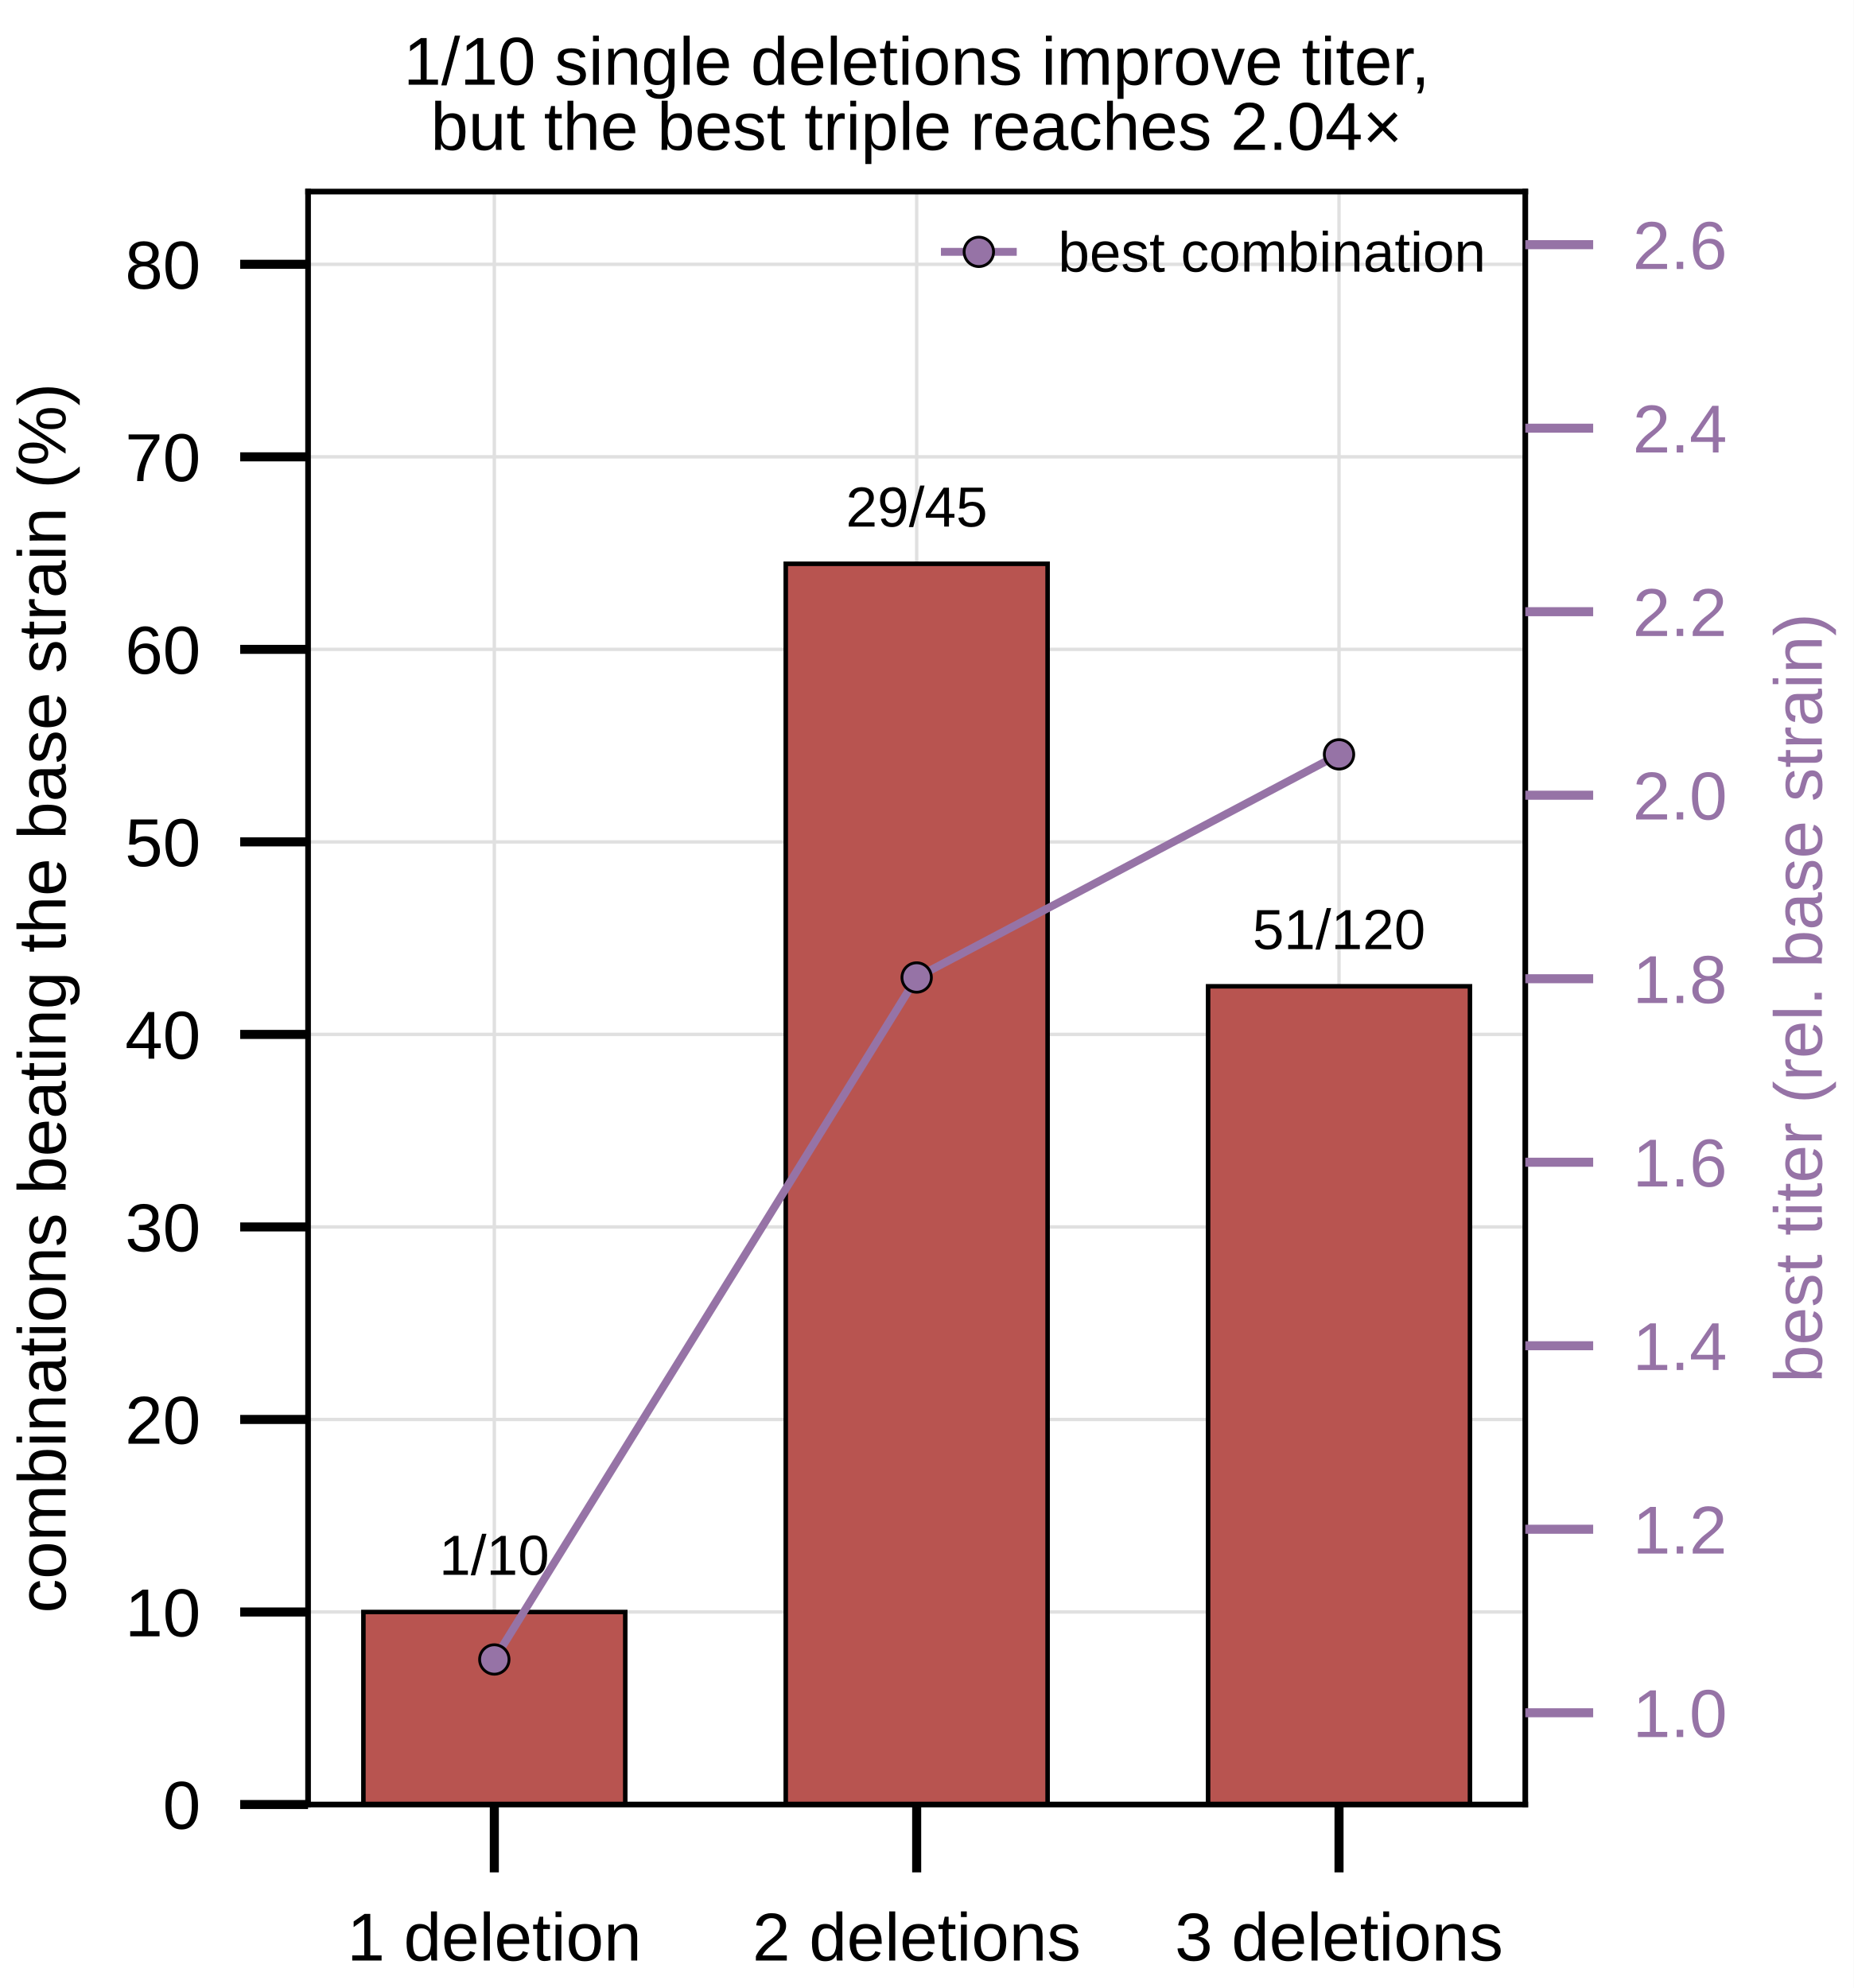
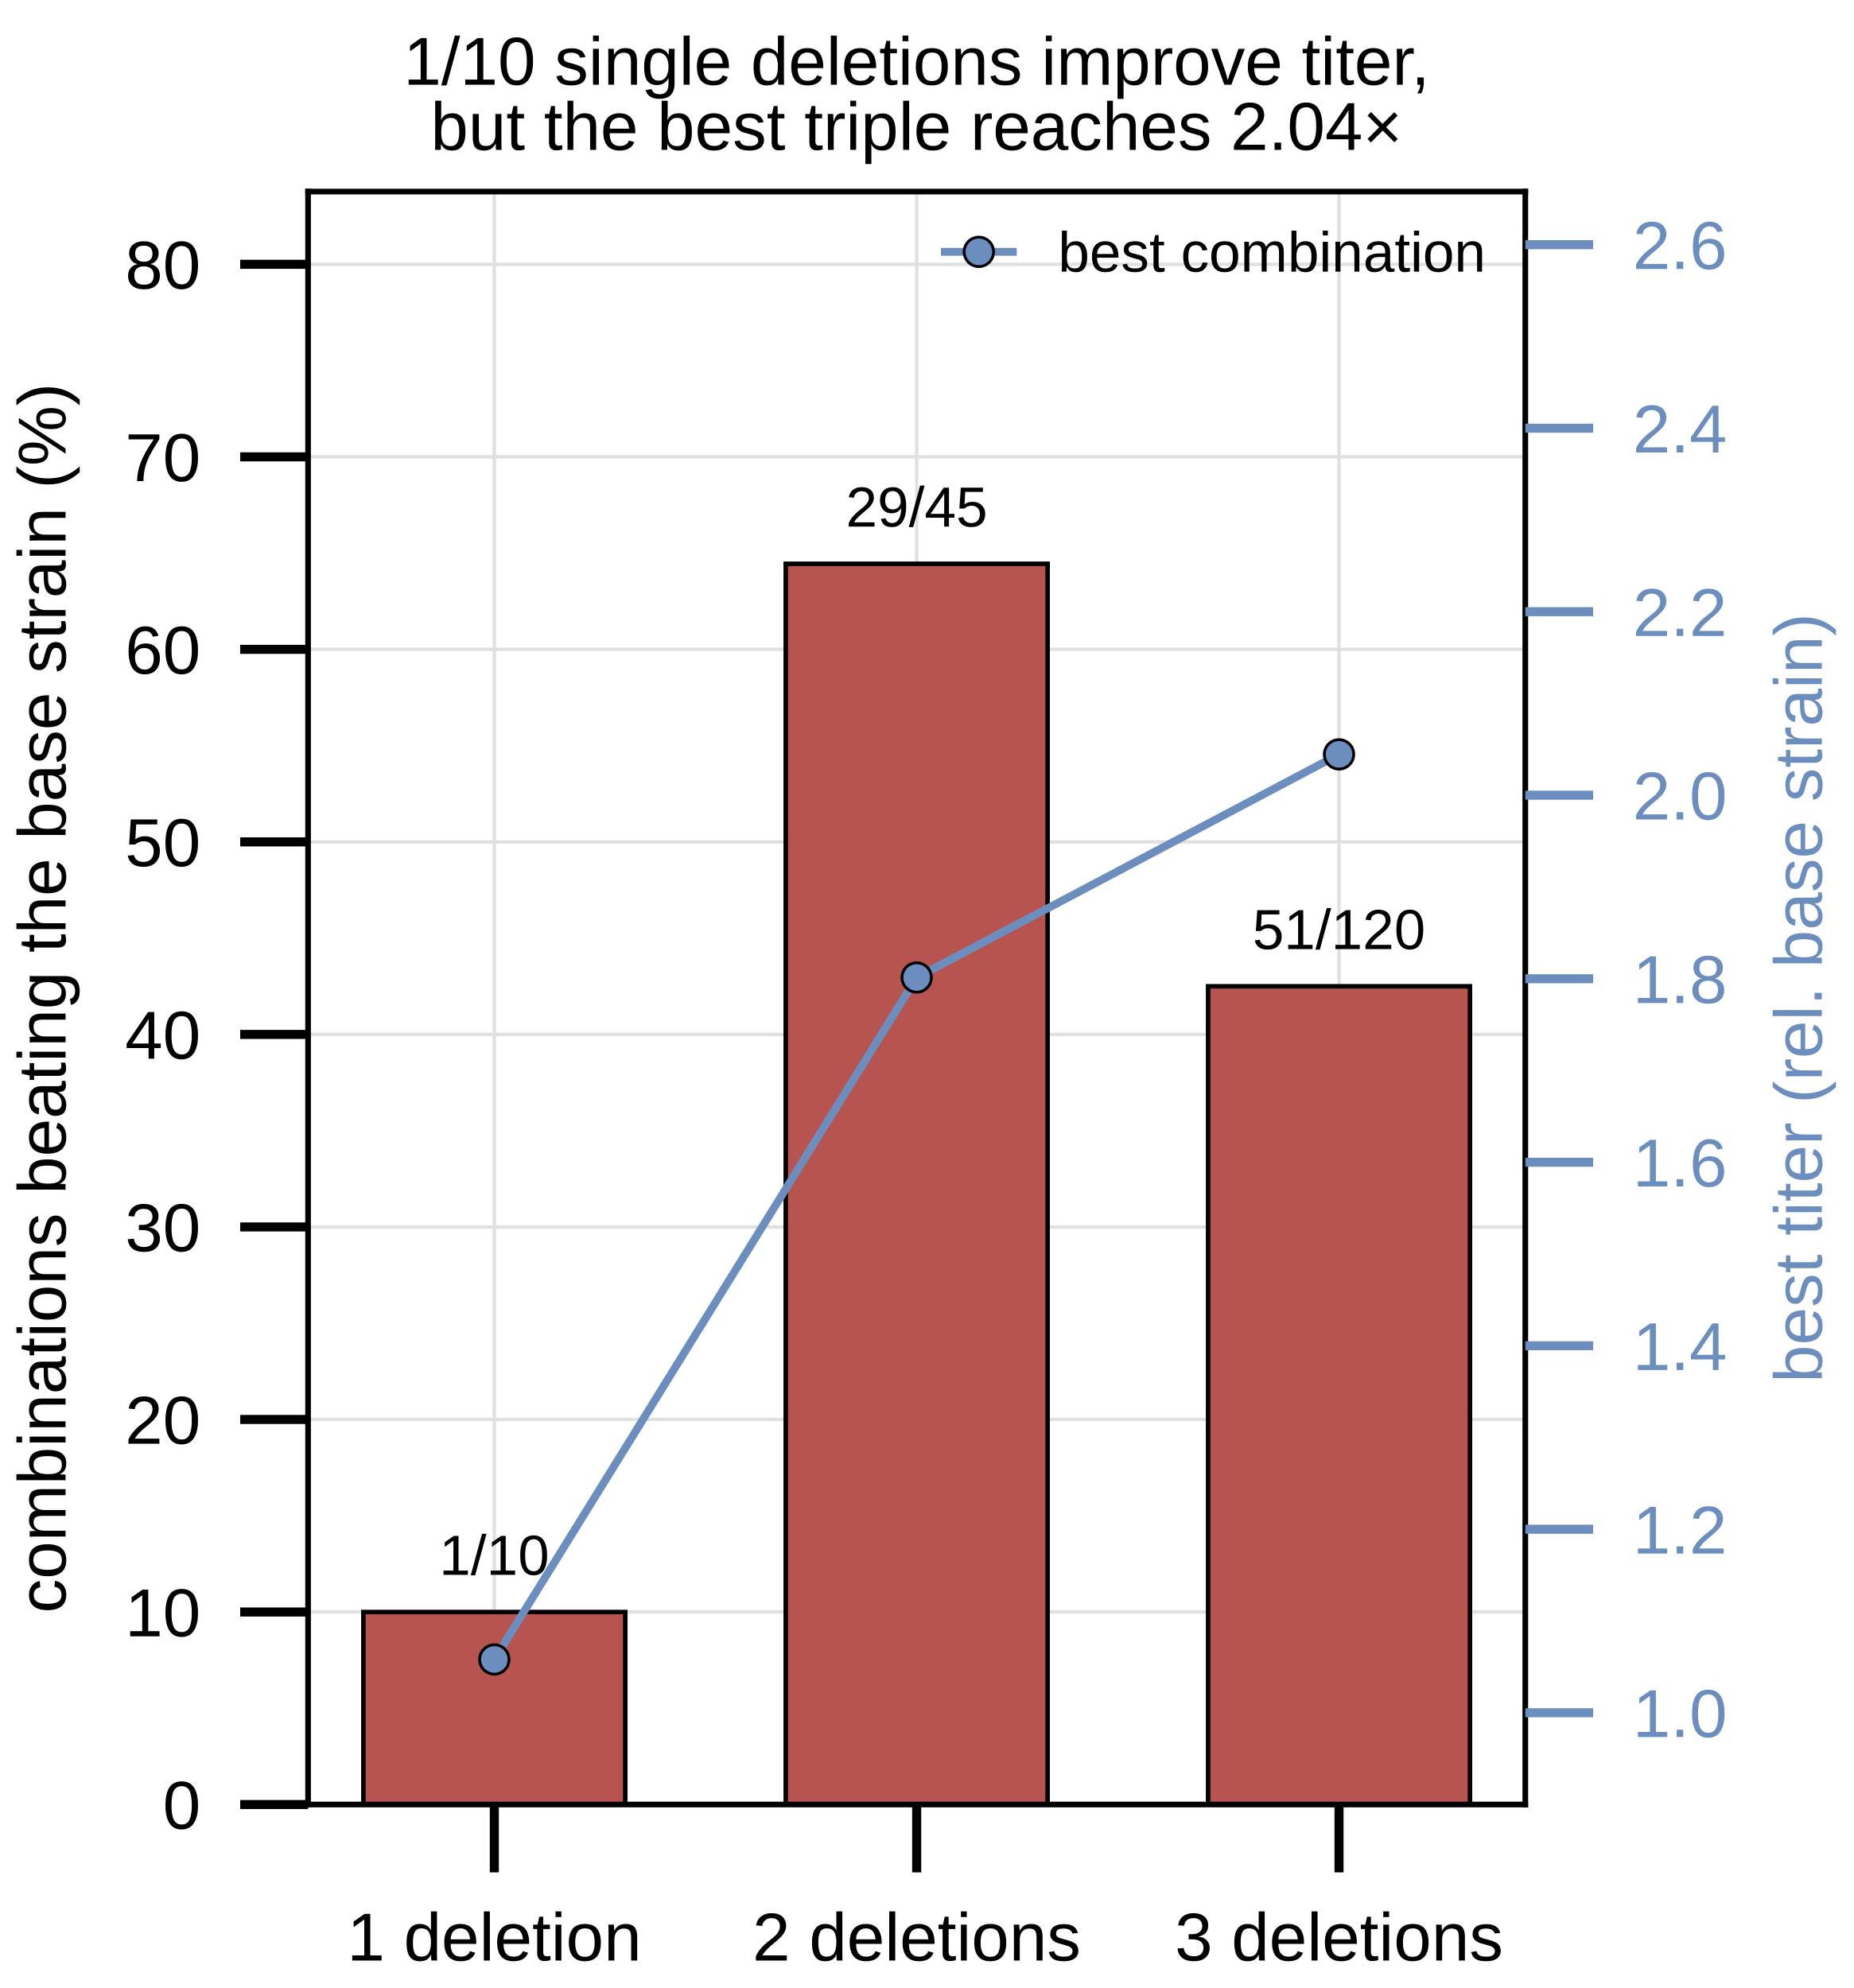
<svg xmlns="http://www.w3.org/2000/svg" xmlns:xlink="http://www.w3.org/1999/xlink" width="227.559" height="244.095" viewBox="0 0 227.559 244.095" version="1.1">
  <g transform="scale(1.388889)">
    <defs>
      <style type="text/css">*{stroke-linejoin: round; stroke-linecap: butt}</style>
    </defs>
    <g id="figure_1">
      <g id="patch_1">
        <path d="M 0 175.748  L 163.843 175.748  L 163.843 0  L 0 0  z " style="fill: #ffffff" />
      </g>
      <g id="axes_1">
        <g id="patch_2">
          <path d="M 27.229 159.528  L 134.814 159.528  L 134.814 16.936  L 27.229 16.936  z " style="fill: #ffffff" />
        </g>
        <g id="matplotlib.axis_1">
          <g id="xtick_1">
            <g id="line2d_1">
              <path d="M 43.691 159.528  L 43.691 16.936  " clip-path="url(#pcc481c8004)" style="fill: none; stroke: #e0e0e0; stroke-width: 0.3; stroke-linecap: square" />
            </g>
            <g id="line2d_2">
              <defs>
                <path id="m308052567e" d="M 0 0  L 0 6  " style="stroke: #000000; stroke-width: 0.8" />
              </defs>
              <g>
                <use xlink:href="#m308052567e" x="43.691" y="159.528" style="stroke: #000000; stroke-width: 0.8" />
              </g>
            </g>
            <g id="text_1">
              <text style="font-size: 6px; font-family: 'Arial', 'Helvetica', 'DejaVu Sans', sans-serif; text-anchor: middle" x="43.691" y="173.323" transform="rotate(-0 43.69127 173.3227)">1 deletion</text>
            </g>
          </g>
          <g id="xtick_2">
            <g id="line2d_3">
              <path d="M 81.021 159.528  L 81.021 16.936  " clip-path="url(#pcc481c8004)" style="fill: none; stroke: #e0e0e0; stroke-width: 0.3; stroke-linecap: square" />
            </g>
            <g id="line2d_4">
              <g>
                <use xlink:href="#m308052567e" x="81.021" y="159.528" style="stroke: #000000; stroke-width: 0.8" />
              </g>
            </g>
            <g id="text_2">
              <text style="font-size: 6px; font-family: 'Arial', 'Helvetica', 'DejaVu Sans', sans-serif; text-anchor: middle" x="81.021" y="173.323" transform="rotate(-0 81.02126 173.3227)">2 deletions</text>
            </g>
          </g>
          <g id="xtick_3">
            <g id="line2d_5">
              <path d="M 118.351 159.528  L 118.351 16.936  " clip-path="url(#pcc481c8004)" style="fill: none; stroke: #e0e0e0; stroke-width: 0.3; stroke-linecap: square" />
            </g>
            <g id="line2d_6">
              <g>
                <use xlink:href="#m308052567e" x="118.351" y="159.528" style="stroke: #000000; stroke-width: 0.8" />
              </g>
            </g>
            <g id="text_3">
              <text style="font-size: 6px; font-family: 'Arial', 'Helvetica', 'DejaVu Sans', sans-serif; text-anchor: middle" x="118.351" y="173.323" transform="rotate(-0 118.3512 173.3227)">3 deletions</text>
            </g>
          </g>
        </g>
        <g id="matplotlib.axis_2">
          <g id="ytick_1">
            <g id="line2d_7">
              <path d="M 27.229 159.528  L 134.814 159.528  " clip-path="url(#pcc481c8004)" style="fill: none; stroke: #e0e0e0; stroke-width: 0.3; stroke-linecap: square" />
            </g>
            <g id="line2d_8">
              <defs>
                <path id="m654d39bcf8" d="M 0 0  L -6 0  " style="stroke: #000000; stroke-width: 0.8" />
              </defs>
              <g>
                <use xlink:href="#m654d39bcf8" x="27.229" y="159.528" style="stroke: #000000; stroke-width: 0.8" />
              </g>
            </g>
            <g id="text_4">
              <text style="font-size: 6px; font-family: 'Arial', 'Helvetica', 'DejaVu Sans', sans-serif; text-anchor: end" x="17.729" y="161.675" transform="rotate(-0 17.72875 161.6754)">0</text>
            </g>
          </g>
          <g id="ytick_2">
            <g id="line2d_9">
              <path d="M 27.229 142.508  L 134.814 142.508  " clip-path="url(#pcc481c8004)" style="fill: none; stroke: #e0e0e0; stroke-width: 0.3; stroke-linecap: square" />
            </g>
            <g id="line2d_10">
              <g>
                <use xlink:href="#m654d39bcf8" x="27.229" y="142.508" style="stroke: #000000; stroke-width: 0.8" />
              </g>
            </g>
            <g id="text_5">
              <text style="font-size: 6px; font-family: 'Arial', 'Helvetica', 'DejaVu Sans', sans-serif; text-anchor: end" x="17.729" y="144.655" transform="rotate(-0 17.72875 144.6551)">10</text>
            </g>
          </g>
          <g id="ytick_3">
            <g id="line2d_11">
              <path d="M 27.229 125.487  L 134.814 125.487  " clip-path="url(#pcc481c8004)" style="fill: none; stroke: #e0e0e0; stroke-width: 0.3; stroke-linecap: square" />
            </g>
            <g id="line2d_12">
              <g>
                <use xlink:href="#m654d39bcf8" x="27.229" y="125.487" style="stroke: #000000; stroke-width: 0.8" />
              </g>
            </g>
            <g id="text_6">
              <text style="font-size: 6px; font-family: 'Arial', 'Helvetica', 'DejaVu Sans', sans-serif; text-anchor: end" x="17.729" y="127.635" transform="rotate(-0 17.72875 127.6348)">20</text>
            </g>
          </g>
          <g id="ytick_4">
            <g id="line2d_13">
              <path d="M 27.229 108.467  L 134.814 108.467  " clip-path="url(#pcc481c8004)" style="fill: none; stroke: #e0e0e0; stroke-width: 0.3; stroke-linecap: square" />
            </g>
            <g id="line2d_14">
              <g>
                <use xlink:href="#m654d39bcf8" x="27.229" y="108.467" style="stroke: #000000; stroke-width: 0.8" />
              </g>
            </g>
            <g id="text_7">
              <text style="font-size: 6px; font-family: 'Arial', 'Helvetica', 'DejaVu Sans', sans-serif; text-anchor: end" x="17.729" y="110.614" transform="rotate(-0 17.72875 110.6145)">30</text>
            </g>
          </g>
          <g id="ytick_5">
            <g id="line2d_15">
              <path d="M 27.229 91.447  L 134.814 91.447  " clip-path="url(#pcc481c8004)" style="fill: none; stroke: #e0e0e0; stroke-width: 0.3; stroke-linecap: square" />
            </g>
            <g id="line2d_16">
              <g>
                <use xlink:href="#m654d39bcf8" x="27.229" y="91.447" style="stroke: #000000; stroke-width: 0.8" />
              </g>
            </g>
            <g id="text_8">
              <text style="font-size: 6px; font-family: 'Arial', 'Helvetica', 'DejaVu Sans', sans-serif; text-anchor: end" x="17.729" y="93.594" transform="rotate(-0 17.72875 93.59418)">40</text>
            </g>
          </g>
          <g id="ytick_6">
            <g id="line2d_17">
              <path d="M 27.229 74.427  L 134.814 74.427  " clip-path="url(#pcc481c8004)" style="fill: none; stroke: #e0e0e0; stroke-width: 0.3; stroke-linecap: square" />
            </g>
            <g id="line2d_18">
              <g>
                <use xlink:href="#m654d39bcf8" x="27.229" y="74.427" style="stroke: #000000; stroke-width: 0.8" />
              </g>
            </g>
            <g id="text_9">
              <text style="font-size: 6px; font-family: 'Arial', 'Helvetica', 'DejaVu Sans', sans-serif; text-anchor: end" x="17.729" y="76.574" transform="rotate(-0 17.72875 76.57388)">50</text>
            </g>
          </g>
          <g id="ytick_7">
            <g id="line2d_19">
              <path d="M 27.229 57.406  L 134.814 57.406  " clip-path="url(#pcc481c8004)" style="fill: none; stroke: #e0e0e0; stroke-width: 0.3; stroke-linecap: square" />
            </g>
            <g id="line2d_20">
              <g>
                <use xlink:href="#m654d39bcf8" x="27.229" y="57.406" style="stroke: #000000; stroke-width: 0.8" />
              </g>
            </g>
            <g id="text_10">
              <text style="font-size: 6px; font-family: 'Arial', 'Helvetica', 'DejaVu Sans', sans-serif; text-anchor: end" x="17.729" y="59.554" transform="rotate(-0 17.72875 59.55358)">60</text>
            </g>
          </g>
          <g id="ytick_8">
            <g id="line2d_21">
              <path d="M 27.229 40.386  L 134.814 40.386  " clip-path="url(#pcc481c8004)" style="fill: none; stroke: #e0e0e0; stroke-width: 0.3; stroke-linecap: square" />
            </g>
            <g id="line2d_22">
              <g>
                <use xlink:href="#m654d39bcf8" x="27.229" y="40.386" style="stroke: #000000; stroke-width: 0.8" />
              </g>
            </g>
            <g id="text_11">
              <text style="font-size: 6px; font-family: 'Arial', 'Helvetica', 'DejaVu Sans', sans-serif; text-anchor: end" x="17.729" y="42.533" transform="rotate(-0 17.72875 42.53328)">70</text>
            </g>
          </g>
          <g id="ytick_9">
            <g id="line2d_23">
              <path d="M 27.229 23.366  L 134.814 23.366  " clip-path="url(#pcc481c8004)" style="fill: none; stroke: #e0e0e0; stroke-width: 0.3; stroke-linecap: square" />
            </g>
            <g id="line2d_24">
              <g>
                <use xlink:href="#m654d39bcf8" x="27.229" y="23.366" style="stroke: #000000; stroke-width: 0.8" />
              </g>
            </g>
            <g id="text_12">
              <text style="font-size: 6px; font-family: 'Arial', 'Helvetica', 'DejaVu Sans', sans-serif; text-anchor: end" x="17.729" y="25.513" transform="rotate(-0 17.72875 25.51298)">80</text>
            </g>
          </g>
          <g id="text_13">
            <text style="font-size: 6px; font-family: 'Arial', 'Helvetica', 'DejaVu Sans', sans-serif; text-anchor: middle" x="5.793" y="88.232" transform="rotate(-90 5.792813 88.23189)">combinations beating the base strain (%)</text>
          </g>
        </g>
        <g id="patch_3">
          <path d="M 32.119 159.528  L 55.264 159.528  L 55.264 142.508  L 32.119 142.508  z " clip-path="url(#pcc481c8004)" style="fill: #b85450; stroke: #000000; stroke-width: 0.4; stroke-linejoin: miter" />
        </g>
        <g id="patch_4">
          <path d="M 69.449 159.528  L 92.594 159.528  L 92.594 49.842  L 69.449 49.842  z " clip-path="url(#pcc481c8004)" style="fill: #b85450; stroke: #000000; stroke-width: 0.4; stroke-linejoin: miter" />
        </g>
        <g id="patch_5">
          <path d="M 106.779 159.528  L 129.924 159.528  L 129.924 87.192  L 106.779 87.192  z " clip-path="url(#pcc481c8004)" style="fill: #b85450; stroke: #000000; stroke-width: 0.4; stroke-linejoin: miter" />
        </g>
        <g id="patch_6">
          <path d="M 27.229 159.528  L 27.229 16.936  " style="fill: none; stroke: #000000; stroke-width: 0.5; stroke-linejoin: miter; stroke-linecap: square" />
        </g>
        <g id="patch_7">
          <path d="M 134.814 159.528  L 134.814 16.936  " style="fill: none; stroke: #000000; stroke-width: 0.5; stroke-linejoin: miter; stroke-linecap: square" />
        </g>
        <g id="patch_8">
          <path d="M 27.229 159.528  L 134.814 159.528  " style="fill: none; stroke: #000000; stroke-width: 0.5; stroke-linejoin: miter; stroke-linecap: square" />
        </g>
        <g id="patch_9">
          <path d="M 27.229 16.936  L 134.814 16.936  " style="fill: none; stroke: #000000; stroke-width: 0.5; stroke-linejoin: miter; stroke-linecap: square" />
        </g>
        <g id="text_14">
          <text style="font-size: 5px; font-family: 'Arial', 'Helvetica', 'DejaVu Sans', sans-serif; text-anchor: middle" x="43.691" y="139.217" transform="rotate(-0 43.69127 139.2171)">1/10</text>
        </g>
        <g id="text_15">
          <text style="font-size: 5px; font-family: 'Arial', 'Helvetica', 'DejaVu Sans', sans-serif; text-anchor: middle" x="81.021" y="46.551" transform="rotate(-0 81.02126 46.55107)">29/45</text>
        </g>
        <g id="text_16">
          <text style="font-size: 5px; font-family: 'Arial', 'Helvetica', 'DejaVu Sans', sans-serif; text-anchor: middle" x="118.351" y="83.901" transform="rotate(-0 118.3512 83.90117)">51/120</text>
        </g>
        <g id="text_17">
          <text style="font-size: 6px; font-family: 'Arial', 'Helvetica', 'DejaVu Sans', sans-serif" transform="translate(35.66501 7.488937)">1/10 single deletions improve titer,</text>
          <g transform="translate(38.06126 13.93575)">
            <text>
              <tspan x="0" y="-0.688" style="font-size: 6px; font-family: 'Arial'">b</tspan>
              <tspan x="3.337" y="-0.688" style="font-size: 6px; font-family: 'Arial'">u</tspan>
              <tspan x="6.674" y="-0.688" style="font-size: 6px; font-family: 'Arial'">t</tspan>
              <tspan x="8.341" y="-0.688" style="font-size: 6px; font-family: 'Arial'"> </tspan>
              <tspan x="10.008" y="-0.688" style="font-size: 6px; font-family: 'Arial'">t</tspan>
              <tspan x="11.675" y="-0.688" style="font-size: 6px; font-family: 'Arial'">h</tspan>
              <tspan x="15.012" y="-0.688" style="font-size: 6px; font-family: 'Arial'">e</tspan>
              <tspan x="18.349" y="-0.688" style="font-size: 6px; font-family: 'Arial'"> </tspan>
              <tspan x="20.016" y="-0.688" style="font-size: 6px; font-family: 'Arial'">b</tspan>
              <tspan x="23.353" y="-0.688" style="font-size: 6px; font-family: 'Arial'">e</tspan>
              <tspan x="26.689" y="-0.688" style="font-size: 6px; font-family: 'Arial'">s</tspan>
              <tspan x="29.689" y="-0.688" style="font-size: 6px; font-family: 'Arial'">t</tspan>
              <tspan x="31.356" y="-0.688" style="font-size: 6px; font-family: 'Arial'"> </tspan>
              <tspan x="33.023" y="-0.688" style="font-size: 6px; font-family: 'Arial'">t</tspan>
              <tspan x="34.69" y="-0.688" style="font-size: 6px; font-family: 'Arial'">r</tspan>
              <tspan x="36.688" y="-0.688" style="font-size: 6px; font-family: 'Arial'">i</tspan>
              <tspan x="38.021" y="-0.688" style="font-size: 6px; font-family: 'Arial'">p</tspan>
              <tspan x="41.358" y="-0.688" style="font-size: 6px; font-family: 'Arial'">l</tspan>
              <tspan x="42.691" y="-0.688" style="font-size: 6px; font-family: 'Arial'">e</tspan>
              <tspan x="46.028" y="-0.688" style="font-size: 6px; font-family: 'Arial'"> </tspan>
              <tspan x="47.695" y="-0.688" style="font-size: 6px; font-family: 'Arial'">r</tspan>
              <tspan x="49.693" y="-0.688" style="font-size: 6px; font-family: 'Arial'">e</tspan>
              <tspan x="53.03" y="-0.688" style="font-size: 6px; font-family: 'Arial'">a</tspan>
              <tspan x="56.367" y="-0.688" style="font-size: 6px; font-family: 'Arial'">c</tspan>
              <tspan x="59.367" y="-0.688" style="font-size: 6px; font-family: 'Arial'">h</tspan>
              <tspan x="62.704" y="-0.688" style="font-size: 6px; font-family: 'Arial'">e</tspan>
              <tspan x="66.041" y="-0.688" style="font-size: 6px; font-family: 'Arial'">s</tspan>
              <tspan x="69.041" y="-0.688" style="font-size: 6px; font-family: 'Arial'"> </tspan>
              <tspan x="70.708" y="-0.688" style="font-size: 6px; font-family: 'Arial'">2</tspan>
              <tspan x="74.045" y="-0.688" style="font-size: 6px; font-family: 'Arial'">.</tspan>
              <tspan x="75.712" y="-0.688" style="font-size: 6px; font-family: 'Arial'">0</tspan>
              <tspan x="79.049" y="-0.688" style="font-size: 6px; font-family: 'Arial'">4</tspan>
              <tspan x="82.386" y="-0.688" style="font-size: 6px; font-family: 'Arial'">×</tspan>
            </text>
          </g>
        </g>
      </g>
      <g id="axes_2">
        <g id="matplotlib.axis_3">
          <g id="ytick_10">
            <g id="line2d_25">
              <defs>
-                 <path id="m68b8710060" d="M 0 0  L 6 0  " style="stroke: #9673a6; stroke-width: 0.8" />
+                 <path id="m0789531926" d="M 0 0  L 6 0  " style="stroke: #6c8ebf; stroke-width: 0.8" />
              </defs>
              <g>
-                 <use xlink:href="#m68b8710060" x="134.814" y="151.416" style="fill: #9673a6; stroke: #9673a6; stroke-width: 0.8" />
+                 <use xlink:href="#m0789531926" x="134.814" y="151.416" style="fill: #6c8ebf; stroke: #6c8ebf; stroke-width: 0.8" />
              </g>
            </g>
            <g id="text_18">
-               <text style="font-size: 6px; font-family: 'Arial', 'Helvetica', 'DejaVu Sans', sans-serif; text-anchor: start; fill: #9673a6" x="144.314" y="153.564" transform="rotate(-0 144.3138 153.5638)">1.0</text>
+               <text style="font-size: 6px; font-family: 'Arial', 'Helvetica', 'DejaVu Sans', sans-serif; text-anchor: start; fill: #6c8ebf" x="144.314" y="153.564" transform="rotate(-0 144.3138 153.5638)">1.0</text>
            </g>
          </g>
          <g id="ytick_11">
            <g id="line2d_26">
              <g>
-                 <use xlink:href="#m68b8710060" x="134.814" y="135.193" style="fill: #9673a6; stroke: #9673a6; stroke-width: 0.8" />
+                 <use xlink:href="#m0789531926" x="134.814" y="135.193" style="fill: #6c8ebf; stroke: #6c8ebf; stroke-width: 0.8" />
              </g>
            </g>
            <g id="text_19">
-               <text style="font-size: 6px; font-family: 'Arial', 'Helvetica', 'DejaVu Sans', sans-serif; text-anchor: start; fill: #9673a6" x="144.314" y="137.341" transform="rotate(-0 144.3138 137.3406)">1.2</text>
+               <text style="font-size: 6px; font-family: 'Arial', 'Helvetica', 'DejaVu Sans', sans-serif; text-anchor: start; fill: #6c8ebf" x="144.314" y="137.341" transform="rotate(-0 144.3138 137.3406)">1.2</text>
            </g>
          </g>
          <g id="ytick_12">
            <g id="line2d_27">
              <g>
-                 <use xlink:href="#m68b8710060" x="134.814" y="118.97" style="fill: #9673a6; stroke: #9673a6; stroke-width: 0.8" />
+                 <use xlink:href="#m0789531926" x="134.814" y="118.97" style="fill: #6c8ebf; stroke: #6c8ebf; stroke-width: 0.8" />
              </g>
            </g>
            <g id="text_20">
-               <text style="font-size: 6px; font-family: 'Arial', 'Helvetica', 'DejaVu Sans', sans-serif; text-anchor: start; fill: #9673a6" x="144.314" y="121.117" transform="rotate(-0 144.3138 121.1174)">1.4</text>
+               <text style="font-size: 6px; font-family: 'Arial', 'Helvetica', 'DejaVu Sans', sans-serif; text-anchor: start; fill: #6c8ebf" x="144.314" y="121.117" transform="rotate(-0 144.3138 121.1174)">1.4</text>
            </g>
          </g>
          <g id="ytick_13">
            <g id="line2d_28">
              <g>
-                 <use xlink:href="#m68b8710060" x="134.814" y="102.747" style="fill: #9673a6; stroke: #9673a6; stroke-width: 0.8" />
+                 <use xlink:href="#m0789531926" x="134.814" y="102.747" style="fill: #6c8ebf; stroke: #6c8ebf; stroke-width: 0.8" />
              </g>
            </g>
            <g id="text_21">
-               <text style="font-size: 6px; font-family: 'Arial', 'Helvetica', 'DejaVu Sans', sans-serif; text-anchor: start; fill: #9673a6" x="144.314" y="104.894" transform="rotate(-0 144.3138 104.8942)">1.6</text>
+               <text style="font-size: 6px; font-family: 'Arial', 'Helvetica', 'DejaVu Sans', sans-serif; text-anchor: start; fill: #6c8ebf" x="144.314" y="104.894" transform="rotate(-0 144.3138 104.8942)">1.6</text>
            </g>
          </g>
          <g id="ytick_14">
            <g id="line2d_29">
              <g>
-                 <use xlink:href="#m68b8710060" x="134.814" y="86.524" style="fill: #9673a6; stroke: #9673a6; stroke-width: 0.8" />
+                 <use xlink:href="#m0789531926" x="134.814" y="86.524" style="fill: #6c8ebf; stroke: #6c8ebf; stroke-width: 0.8" />
              </g>
            </g>
            <g id="text_22">
-               <text style="font-size: 6px; font-family: 'Arial', 'Helvetica', 'DejaVu Sans', sans-serif; text-anchor: start; fill: #9673a6" x="144.314" y="88.671" transform="rotate(-0 144.3138 88.67107)">1.8</text>
+               <text style="font-size: 6px; font-family: 'Arial', 'Helvetica', 'DejaVu Sans', sans-serif; text-anchor: start; fill: #6c8ebf" x="144.314" y="88.671" transform="rotate(-0 144.3138 88.67107)">1.8</text>
            </g>
          </g>
          <g id="ytick_15">
            <g id="line2d_30">
              <g>
-                 <use xlink:href="#m68b8710060" x="134.814" y="70.301" style="fill: #9673a6; stroke: #9673a6; stroke-width: 0.8" />
+                 <use xlink:href="#m0789531926" x="134.814" y="70.301" style="fill: #6c8ebf; stroke: #6c8ebf; stroke-width: 0.8" />
              </g>
            </g>
            <g id="text_23">
-               <text style="font-size: 6px; font-family: 'Arial', 'Helvetica', 'DejaVu Sans', sans-serif; text-anchor: start; fill: #9673a6" x="144.314" y="72.448" transform="rotate(-0 144.3138 72.44789)">2.0</text>
+               <text style="font-size: 6px; font-family: 'Arial', 'Helvetica', 'DejaVu Sans', sans-serif; text-anchor: start; fill: #6c8ebf" x="144.314" y="72.448" transform="rotate(-0 144.3138 72.44789)">2.0</text>
            </g>
          </g>
          <g id="ytick_16">
            <g id="line2d_31">
              <g>
-                 <use xlink:href="#m68b8710060" x="134.814" y="54.077" style="fill: #9673a6; stroke: #9673a6; stroke-width: 0.8" />
+                 <use xlink:href="#m0789531926" x="134.814" y="54.077" style="fill: #6c8ebf; stroke: #6c8ebf; stroke-width: 0.8" />
              </g>
            </g>
            <g id="text_24">
-               <text style="font-size: 6px; font-family: 'Arial', 'Helvetica', 'DejaVu Sans', sans-serif; text-anchor: start; fill: #9673a6" x="144.314" y="56.225" transform="rotate(-0 144.3138 56.22471)">2.2</text>
+               <text style="font-size: 6px; font-family: 'Arial', 'Helvetica', 'DejaVu Sans', sans-serif; text-anchor: start; fill: #6c8ebf" x="144.314" y="56.225" transform="rotate(-0 144.3138 56.22471)">2.2</text>
            </g>
          </g>
          <g id="ytick_17">
            <g id="line2d_32">
              <g>
-                 <use xlink:href="#m68b8710060" x="134.814" y="37.854" style="fill: #9673a6; stroke: #9673a6; stroke-width: 0.8" />
+                 <use xlink:href="#m0789531926" x="134.814" y="37.854" style="fill: #6c8ebf; stroke: #6c8ebf; stroke-width: 0.8" />
              </g>
            </g>
            <g id="text_25">
-               <text style="font-size: 6px; font-family: 'Arial', 'Helvetica', 'DejaVu Sans', sans-serif; text-anchor: start; fill: #9673a6" x="144.314" y="40.002" transform="rotate(-0 144.3138 40.00153)">2.4</text>
+               <text style="font-size: 6px; font-family: 'Arial', 'Helvetica', 'DejaVu Sans', sans-serif; text-anchor: start; fill: #6c8ebf" x="144.314" y="40.002" transform="rotate(-0 144.3138 40.00153)">2.4</text>
            </g>
          </g>
          <g id="ytick_18">
            <g id="line2d_33">
              <g>
-                 <use xlink:href="#m68b8710060" x="134.814" y="21.631" style="fill: #9673a6; stroke: #9673a6; stroke-width: 0.8" />
+                 <use xlink:href="#m0789531926" x="134.814" y="21.631" style="fill: #6c8ebf; stroke: #6c8ebf; stroke-width: 0.8" />
              </g>
            </g>
            <g id="text_26">
-               <text style="font-size: 6px; font-family: 'Arial', 'Helvetica', 'DejaVu Sans', sans-serif; text-anchor: start; fill: #9673a6" x="144.314" y="23.778" transform="rotate(-0 144.3138 23.77835)">2.6</text>
+               <text style="font-size: 6px; font-family: 'Arial', 'Helvetica', 'DejaVu Sans', sans-serif; text-anchor: start; fill: #6c8ebf" x="144.314" y="23.778" transform="rotate(-0 144.3138 23.77835)">2.6</text>
            </g>
          </g>
          <g id="text_27">
-             <text style="font-size: 6px; font-family: 'Arial', 'Helvetica', 'DejaVu Sans', sans-serif; text-anchor: middle; fill: #9673a6" x="161.022" y="88.232" transform="rotate(-90 161.0216 88.23189)">best titer (rel. base strain)</text>
+             <text style="font-size: 6px; font-family: 'Arial', 'Helvetica', 'DejaVu Sans', sans-serif; text-anchor: middle; fill: #6c8ebf" x="161.022" y="88.232" transform="rotate(-90 161.0216 88.23189)">best titer (rel. base strain)</text>
          </g>
        </g>
        <g id="line2d_34">
-           <path d="M 43.691 146.705  L 81.021 86.415  L 118.351 66.689  " clip-path="url(#pcc481c8004)" style="fill: none; stroke: #9673a6; stroke-width: 0.7; stroke-linecap: square" />
+           <path d="M 43.691 146.705  L 81.021 86.415  L 118.351 66.689  " clip-path="url(#pcc481c8004)" style="fill: none; stroke: #6c8ebf; stroke-width: 0.7; stroke-linecap: square" />
          <defs>
-             <path id="m89095fd9e1" d="M 0 1.3  C 0.345 1.3 0.675 1.163 0.919 0.919  C 1.163 0.675 1.3 0.345 1.3 0  C 1.3 -0.345 1.163 -0.675 0.919 -0.919  C 0.675 -1.163 0.345 -1.3 0 -1.3  C -0.345 -1.3 -0.675 -1.163 -0.919 -0.919  C -1.163 -0.675 -1.3 -0.345 -1.3 0  C -1.3 0.345 -1.163 0.675 -0.919 0.919  C -0.675 1.163 -0.345 1.3 0 1.3  z " style="stroke: #000000; stroke-width: 0.25" />
+             <path id="m42c8bfce62" d="M 0 1.3  C 0.345 1.3 0.675 1.163 0.919 0.919  C 1.163 0.675 1.3 0.345 1.3 0  C 1.3 -0.345 1.163 -0.675 0.919 -0.919  C 0.675 -1.163 0.345 -1.3 0 -1.3  C -0.345 -1.3 -0.675 -1.163 -0.919 -0.919  C -1.163 -0.675 -1.3 -0.345 -1.3 0  C -1.3 0.345 -1.163 0.675 -0.919 0.919  C -0.675 1.163 -0.345 1.3 0 1.3  z " style="stroke: #000000; stroke-width: 0.25" />
          </defs>
          <g clip-path="url(#pcc481c8004)">
-             <use xlink:href="#m89095fd9e1" x="43.691" y="146.705" style="fill: #9673a6; stroke: #000000; stroke-width: 0.25" />
-             <use xlink:href="#m89095fd9e1" x="81.021" y="86.415" style="fill: #9673a6; stroke: #000000; stroke-width: 0.25" />
-             <use xlink:href="#m89095fd9e1" x="118.351" y="66.689" style="fill: #9673a6; stroke: #000000; stroke-width: 0.25" />
+             <use xlink:href="#m42c8bfce62" x="43.691" y="146.705" style="fill: #6c8ebf; stroke: #000000; stroke-width: 0.25" />
+             <use xlink:href="#m42c8bfce62" x="81.021" y="86.415" style="fill: #6c8ebf; stroke: #000000; stroke-width: 0.25" />
+             <use xlink:href="#m42c8bfce62" x="118.351" y="66.689" style="fill: #6c8ebf; stroke: #000000; stroke-width: 0.25" />
          </g>
        </g>
        <g id="legend_1">
          <g id="line2d_35">
-             <path d="M 83.516 22.265  L 86.516 22.265  L 89.516 22.265  " style="fill: none; stroke: #9673a6; stroke-width: 0.7; stroke-linecap: square" />
+             <path d="M 83.516 22.265  L 86.516 22.265  L 89.516 22.265  " style="fill: none; stroke: #6c8ebf; stroke-width: 0.7; stroke-linecap: square" />
            <g>
-               <use xlink:href="#m89095fd9e1" x="86.516" y="22.265" style="fill: #9673a6; stroke: #000000; stroke-width: 0.25" />
+               <use xlink:href="#m42c8bfce62" x="86.516" y="22.265" style="fill: #6c8ebf; stroke: #000000; stroke-width: 0.25" />
            </g>
          </g>
          <g id="text_28">
            <text style="font-size: 5px; font-family: 'Arial', 'Helvetica', 'DejaVu Sans', sans-serif; text-anchor: start" x="93.516" y="24.015" transform="rotate(-0 93.51611 24.01466)">best combination</text>
          </g>
        </g>
      </g>
    </g>
    <defs>
      <clipPath id="pcc481c8004">
        <rect x="27.229" y="16.936" width="107.585" height="142.592" />
      </clipPath>
    </defs>
  </g>
</svg>
